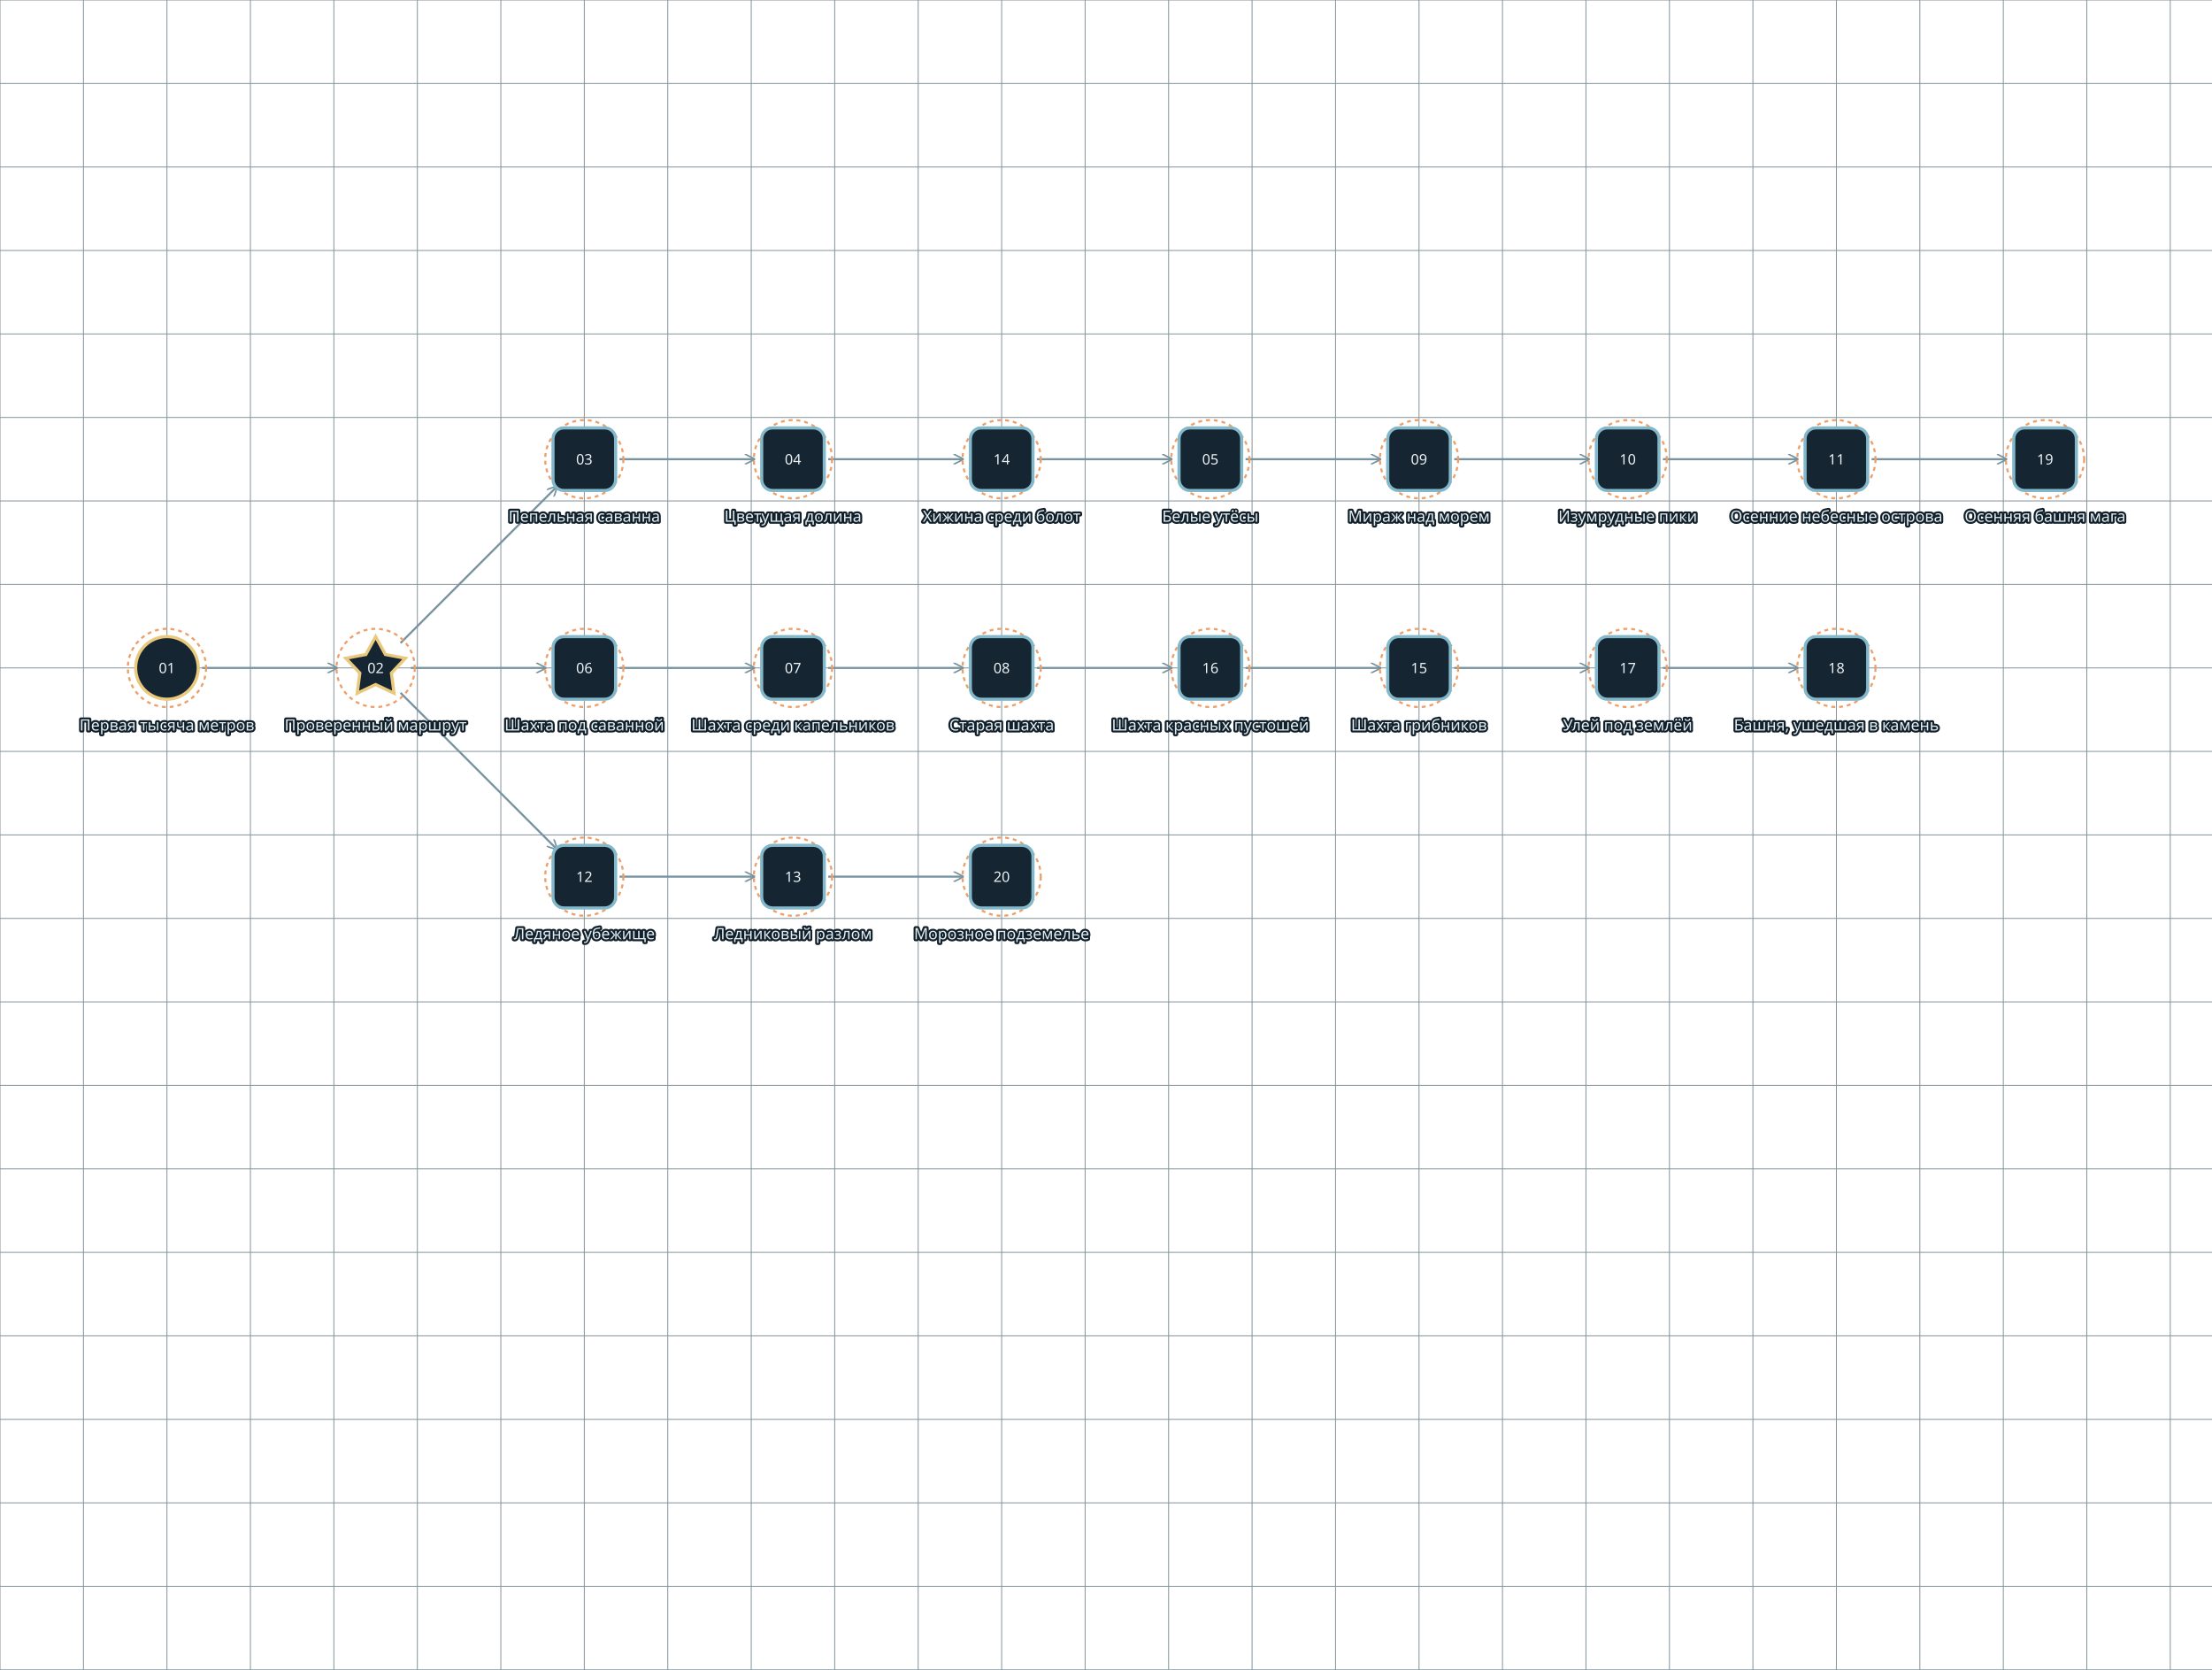
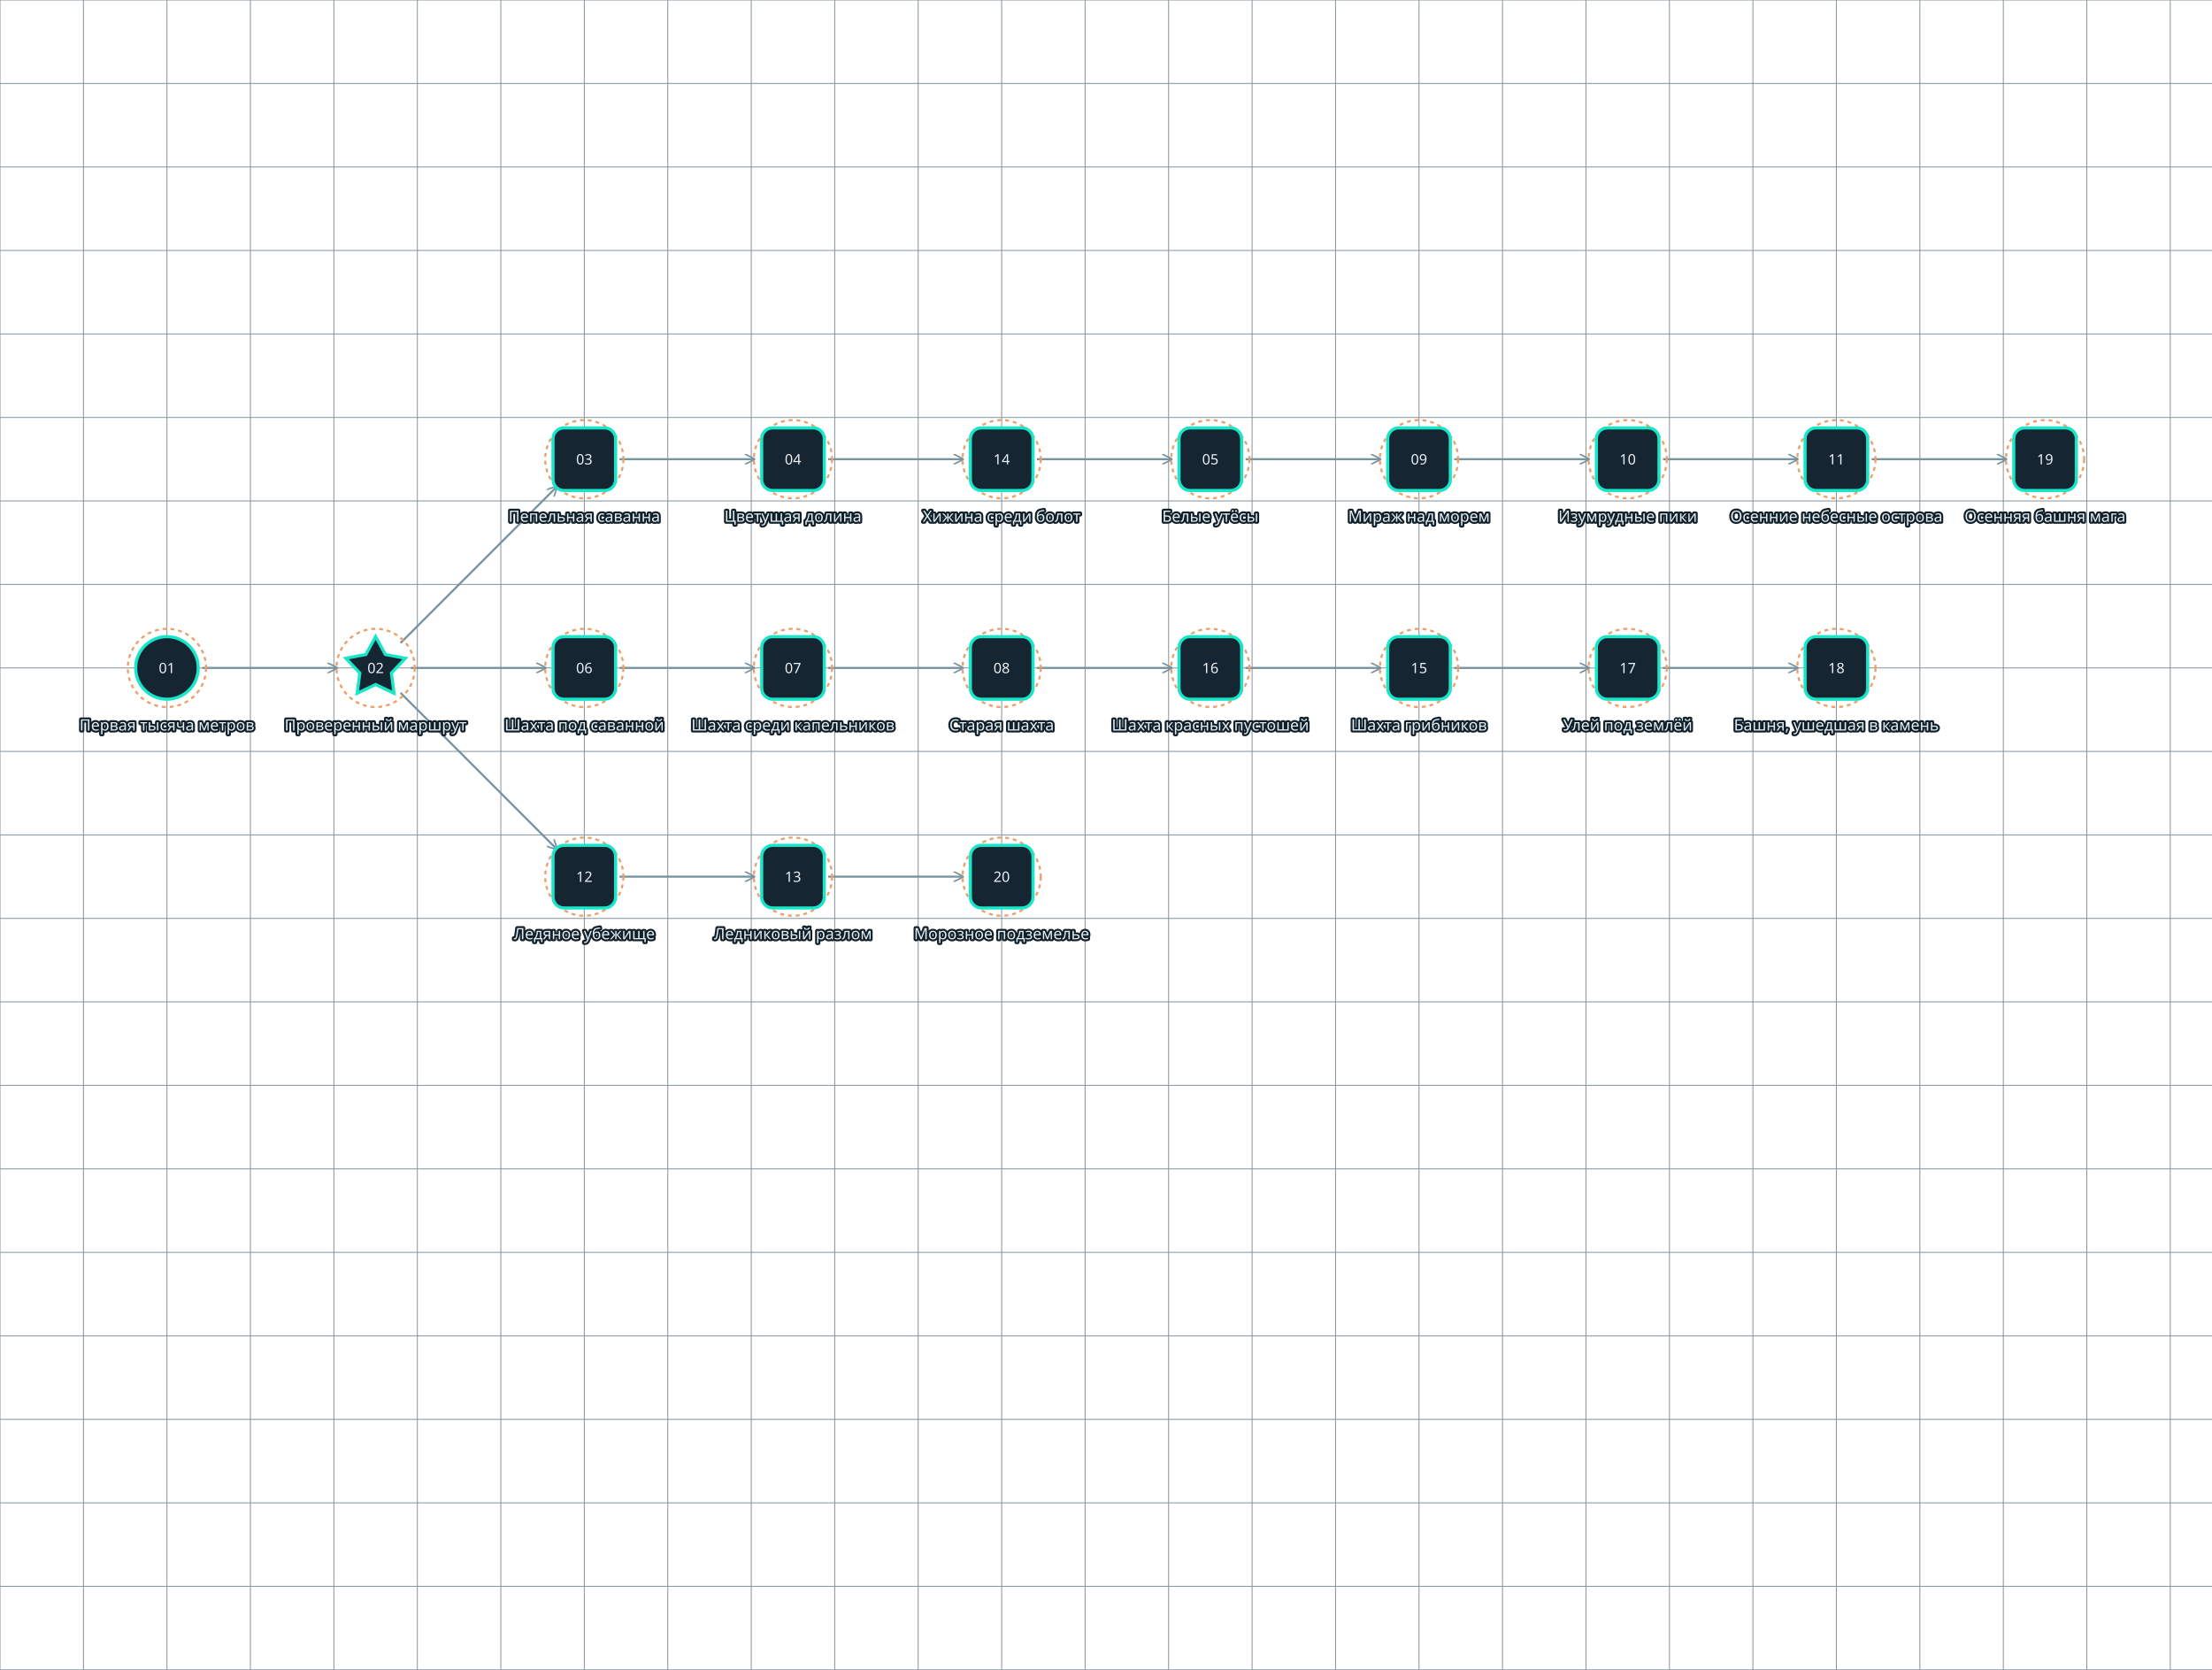
<svg xmlns="http://www.w3.org/2000/svg" viewBox="-128.00 -512.00 1696.00 1280.00" width="1696.00" height="1280.00" role="img" aria-labelledby="nasledie_exploration-after-title" data-quest-count="20">
  <defs>
    <marker id="nasledie_exploration-after-arrow" markerWidth="8" markerHeight="8" refX="7" refY="4" orient="auto" markerUnits="userSpaceOnUse">
      <path d="M0,0 L8,4 L0,8" fill="none" stroke="#77939f" stroke-width="1.2" />
    </marker>
  </defs>
  <g fill="none" stroke="#24404d" stroke-width="0.7" opacity="0.55" aria-hidden="true">
    <path d="M -128 -512.00 v 1280.00" />
    <path d="M -64 -512.00 v 1280.00" />
    <path d="M 0 -512.00 v 1280.00" />
    <path d="M 64 -512.00 v 1280.00" />
    <path d="M 128 -512.00 v 1280.00" />
    <path d="M 192 -512.00 v 1280.00" />
    <path d="M 256 -512.00 v 1280.00" />
    <path d="M 320 -512.00 v 1280.00" />
    <path d="M 384 -512.00 v 1280.00" />
    <path d="M 448 -512.00 v 1280.00" />
    <path d="M 512 -512.00 v 1280.00" />
    <path d="M 576 -512.00 v 1280.00" />
    <path d="M 640 -512.00 v 1280.00" />
    <path d="M 704 -512.00 v 1280.00" />
    <path d="M 768 -512.00 v 1280.00" />
    <path d="M 832 -512.00 v 1280.00" />
    <path d="M 896 -512.00 v 1280.00" />
    <path d="M 960 -512.00 v 1280.00" />
    <path d="M 1024 -512.00 v 1280.00" />
    <path d="M 1088 -512.00 v 1280.00" />
    <path d="M 1152 -512.00 v 1280.00" />
    <path d="M 1216 -512.00 v 1280.00" />
    <path d="M 1280 -512.00 v 1280.00" />
    <path d="M 1344 -512.00 v 1280.00" />
    <path d="M 1408 -512.00 v 1280.00" />
    <path d="M 1472 -512.00 v 1280.00" />
    <path d="M 1536 -512.00 v 1280.00" />
    <path d="M -128.00 -512 h 1696.00" />
    <path d="M -128.00 -448 h 1696.00" />
    <path d="M -128.00 -384 h 1696.00" />
    <path d="M -128.00 -320 h 1696.00" />
    <path d="M -128.00 -256 h 1696.00" />
    <path d="M -128.00 -192 h 1696.00" />
    <path d="M -128.00 -128 h 1696.00" />
    <path d="M -128.00 -64 h 1696.00" />
    <path d="M -128.00 0 h 1696.00" />
    <path d="M -128.00 64 h 1696.00" />
    <path d="M -128.00 128 h 1696.00" />
    <path d="M -128.00 192 h 1696.00" />
    <path d="M -128.00 256 h 1696.00" />
    <path d="M -128.00 320 h 1696.00" />
    <path d="M -128.00 384 h 1696.00" />
    <path d="M -128.00 448 h 1696.00" />
    <path d="M -128.00 512 h 1696.00" />
    <path d="M -128.00 576 h 1696.00" />
    <path d="M -128.00 640 h 1696.00" />
    <path d="M -128.00 704 h 1696.00" />
    <path d="M -128.00 768 h 1696.00" />
  </g>
  <g class="dependencies" fill="none" stroke="#77939f" stroke-width="1.6">
    <path data-from="30000F5F1F069AFA" data-to="5DCFED353E2F543B" d="M 27.00 0.00 L 130.00 0.00" marker-end="url(#nasledie_exploration-after-arrow)" />
    <path data-from="5DCFED353E2F543B" data-to="4654570D569F8AFB" d="M 179.09 -19.09 L 298.79 -138.79" marker-end="url(#nasledie_exploration-after-arrow)" />
    <path data-from="4654570D569F8AFB" data-to="F740FB239378B229" d="M 347.00 -160.00 L 450.00 -160.00" marker-end="url(#nasledie_exploration-after-arrow)" />
    <path data-from="4A366B92A0D4BDCD" data-to="142D439350347E70" d="M 667.00 -160.00 L 770.00 -160.00" marker-end="url(#nasledie_exploration-after-arrow)" />
    <path data-from="5DCFED353E2F543B" data-to="F17A293356CD1404" d="M 187.00 0.00 L 290.00 0.00" marker-end="url(#nasledie_exploration-after-arrow)" />
    <path data-from="F17A293356CD1404" data-to="28CBD873B6A9B3EA" d="M 347.00 0.00 L 450.00 0.00" marker-end="url(#nasledie_exploration-after-arrow)" />
    <path data-from="28CBD873B6A9B3EA" data-to="B7BA27A969107D22" d="M 507.00 0.00 L 610.00 0.00" marker-end="url(#nasledie_exploration-after-arrow)" />
    <path data-from="142D439350347E70" data-to="07A63C78A1E0EFD4" d="M 827.00 -160.00 L 930.00 -160.00" marker-end="url(#nasledie_exploration-after-arrow)" />
    <path data-from="07A63C78A1E0EFD4" data-to="A91583B5B92C22EB" d="M 987.00 -160.00 L 1090.00 -160.00" marker-end="url(#nasledie_exploration-after-arrow)" />
    <path data-from="A91583B5B92C22EB" data-to="E6DC4A843BE1C287" d="M 1147.00 -160.00 L 1250.00 -160.00" marker-end="url(#nasledie_exploration-after-arrow)" />
    <path data-from="5DCFED353E2F543B" data-to="D8325F832D406D1F" d="M 179.09 19.09 L 298.79 138.79" marker-end="url(#nasledie_exploration-after-arrow)" />
    <path data-from="D8325F832D406D1F" data-to="CD62103DCF8B4FDA" d="M 347.00 160.00 L 450.00 160.00" marker-end="url(#nasledie_exploration-after-arrow)" />
    <path data-from="F740FB239378B229" data-to="4A366B92A0D4BDCD" d="M 507.00 -160.00 L 610.00 -160.00" marker-end="url(#nasledie_exploration-after-arrow)" />
    <path data-from="F09FD8875C97CD92" data-to="EA048E705BEC8414" d="M 827.00 0.00 L 930.00 0.00" marker-end="url(#nasledie_exploration-after-arrow)" />
    <path data-from="B7BA27A969107D22" data-to="F09FD8875C97CD92" d="M 667.00 0.00 L 770.00 0.00" marker-end="url(#nasledie_exploration-after-arrow)" />
    <path data-from="EA048E705BEC8414" data-to="507F5E2261A499DA" d="M 987.00 0.00 L 1090.00 0.00" marker-end="url(#nasledie_exploration-after-arrow)" />
    <path data-from="507F5E2261A499DA" data-to="2DCB2702FC5C1F31" d="M 1147.00 0.00 L 1250.00 0.00" marker-end="url(#nasledie_exploration-after-arrow)" />
    <path data-from="E6DC4A843BE1C287" data-to="57FD47EFC4E11601" d="M 1307.00 -160.00 L 1410.00 -160.00" marker-end="url(#nasledie_exploration-after-arrow)" />
    <path data-from="CD62103DCF8B4FDA" data-to="C580A1C9022BB90F" d="M 507.00 160.00 L 610.00 160.00" marker-end="url(#nasledie_exploration-after-arrow)" />
  </g>
  <g class="quests" font-family="system-ui, sans-serif" text-anchor="middle">
    <g data-quest-id="30000F5F1F069AFA" tabindex="0" role="button" aria-label="Первая тысяча метров" transform="translate(0.00,0.00)" style="cursor:pointer">
      <circle class="change-ring" r="30.00" fill="none" stroke="#ed9f69" stroke-width="1.6" stroke-dasharray="3 3" />
      <circle class="selection-ring" r="34.00" fill="none" stroke="#f4f7fc" stroke-width="3" visibility="hidden" />
-       <circle r="24.00" fill="#152532" stroke="#e8c97d" stroke-width="2.4" />
+       <circle r="24.00" class="quest-frame" fill="#152532" stroke="#18E6C9" stroke-width="2.4" />
      <text y="4" font-size="11" fill="#edf2f5" pointer-events="none">01</text>
      <text class="quest-label" y="48.00" font-size="12" fill="#e2edf0" paint-order="stroke" stroke="#12202b" stroke-width="3" stroke-linejoin="round" pointer-events="none">Первая тысяча метров</text>
    </g>
    <g data-quest-id="5DCFED353E2F543B" tabindex="0" role="button" aria-label="Проверенный маршрут" transform="translate(160.00,0.00)" style="cursor:pointer">
      <circle class="change-ring" r="30.00" fill="none" stroke="#ed9f69" stroke-width="1.6" stroke-dasharray="3 3" />
      <circle class="selection-ring" r="34.00" fill="none" stroke="#f4f7fc" stroke-width="3" visibility="hidden" />
-       <polygon points="0.00,-24.00 7.48,-10.29 22.83,-7.42 12.10,3.93 14.11,19.42 0.00,12.72 -14.11,19.42 -12.10,3.93 -22.83,-7.42 -7.48,-10.29" fill="#152532" stroke="#e8c97d" stroke-width="2.4" />
+       <polygon points="0.00,-24.00 7.48,-10.29 22.83,-7.42 12.10,3.93 14.11,19.42 0.00,12.72 -14.11,19.42 -12.10,3.93 -22.83,-7.42 -7.48,-10.29" class="quest-frame" fill="#152532" stroke="#18E6C9" stroke-width="2.4" />
      <text y="4" font-size="11" fill="#edf2f5" pointer-events="none">02</text>
      <text class="quest-label" y="48.00" font-size="12" fill="#e2edf0" paint-order="stroke" stroke="#12202b" stroke-width="3" stroke-linejoin="round" pointer-events="none">Проверенный маршрут</text>
    </g>
    <g data-quest-id="4654570D569F8AFB" tabindex="0" role="button" aria-label="Пепельная саванна" transform="translate(320.00,-160.00)" style="cursor:pointer">
      <circle class="change-ring" r="30.00" fill="none" stroke="#ed9f69" stroke-width="1.6" stroke-dasharray="3 3" />
      <circle class="selection-ring" r="34.00" fill="none" stroke="#f4f7fc" stroke-width="3" visibility="hidden" />
-       <rect x="-24.00" y="-24.00" width="48.00" height="48.00" rx="8.40" fill="#152532" stroke="#83b8ca" stroke-width="2.4" />
+       <rect x="-24.00" y="-24.00" width="48.00" height="48.00" rx="8.40" class="quest-frame" fill="#152532" stroke="#18E6C9" stroke-width="2.4" />
      <text y="4" font-size="11" fill="#edf2f5" pointer-events="none">03</text>
      <text class="quest-label" y="48.00" font-size="12" fill="#e2edf0" paint-order="stroke" stroke="#12202b" stroke-width="3" stroke-linejoin="round" pointer-events="none">Пепельная саванна</text>
    </g>
    <g data-quest-id="F740FB239378B229" tabindex="0" role="button" aria-label="Цветущая долина" transform="translate(480.00,-160.00)" style="cursor:pointer">
      <circle class="change-ring" r="30.00" fill="none" stroke="#ed9f69" stroke-width="1.6" stroke-dasharray="3 3" />
      <circle class="selection-ring" r="34.00" fill="none" stroke="#f4f7fc" stroke-width="3" visibility="hidden" />
-       <rect x="-24.00" y="-24.00" width="48.00" height="48.00" rx="8.40" fill="#152532" stroke="#83b8ca" stroke-width="2.4" />
+       <rect x="-24.00" y="-24.00" width="48.00" height="48.00" rx="8.40" class="quest-frame" fill="#152532" stroke="#18E6C9" stroke-width="2.4" />
      <text y="4" font-size="11" fill="#edf2f5" pointer-events="none">04</text>
      <text class="quest-label" y="48.00" font-size="12" fill="#e2edf0" paint-order="stroke" stroke="#12202b" stroke-width="3" stroke-linejoin="round" pointer-events="none">Цветущая долина</text>
    </g>
    <g data-quest-id="142D439350347E70" tabindex="0" role="button" aria-label="Белые утёсы" transform="translate(800.00,-160.00)" style="cursor:pointer">
      <circle class="change-ring" r="30.00" fill="none" stroke="#ed9f69" stroke-width="1.6" stroke-dasharray="3 3" />
      <circle class="selection-ring" r="34.00" fill="none" stroke="#f4f7fc" stroke-width="3" visibility="hidden" />
-       <rect x="-24.00" y="-24.00" width="48.00" height="48.00" rx="8.40" fill="#152532" stroke="#83b8ca" stroke-width="2.4" />
+       <rect x="-24.00" y="-24.00" width="48.00" height="48.00" rx="8.40" class="quest-frame" fill="#152532" stroke="#18E6C9" stroke-width="2.4" />
      <text y="4" font-size="11" fill="#edf2f5" pointer-events="none">05</text>
      <text class="quest-label" y="48.00" font-size="12" fill="#e2edf0" paint-order="stroke" stroke="#12202b" stroke-width="3" stroke-linejoin="round" pointer-events="none">Белые утёсы</text>
    </g>
    <g data-quest-id="F17A293356CD1404" tabindex="0" role="button" aria-label="Шахта под саванной" transform="translate(320.00,0.00)" style="cursor:pointer">
      <circle class="change-ring" r="30.00" fill="none" stroke="#ed9f69" stroke-width="1.6" stroke-dasharray="3 3" />
      <circle class="selection-ring" r="34.00" fill="none" stroke="#f4f7fc" stroke-width="3" visibility="hidden" />
-       <rect x="-24.00" y="-24.00" width="48.00" height="48.00" rx="8.40" fill="#152532" stroke="#83b8ca" stroke-width="2.4" />
+       <rect x="-24.00" y="-24.00" width="48.00" height="48.00" rx="8.40" class="quest-frame" fill="#152532" stroke="#18E6C9" stroke-width="2.4" />
      <text y="4" font-size="11" fill="#edf2f5" pointer-events="none">06</text>
      <text class="quest-label" y="48.00" font-size="12" fill="#e2edf0" paint-order="stroke" stroke="#12202b" stroke-width="3" stroke-linejoin="round" pointer-events="none">Шахта под саванной</text>
    </g>
    <g data-quest-id="28CBD873B6A9B3EA" tabindex="0" role="button" aria-label="Шахта среди капельников" transform="translate(480.00,0.00)" style="cursor:pointer">
      <circle class="change-ring" r="30.00" fill="none" stroke="#ed9f69" stroke-width="1.6" stroke-dasharray="3 3" />
      <circle class="selection-ring" r="34.00" fill="none" stroke="#f4f7fc" stroke-width="3" visibility="hidden" />
-       <rect x="-24.00" y="-24.00" width="48.00" height="48.00" rx="8.40" fill="#152532" stroke="#83b8ca" stroke-width="2.4" />
+       <rect x="-24.00" y="-24.00" width="48.00" height="48.00" rx="8.40" class="quest-frame" fill="#152532" stroke="#18E6C9" stroke-width="2.4" />
      <text y="4" font-size="11" fill="#edf2f5" pointer-events="none">07</text>
      <text class="quest-label" y="48.00" font-size="12" fill="#e2edf0" paint-order="stroke" stroke="#12202b" stroke-width="3" stroke-linejoin="round" pointer-events="none">Шахта среди капельников</text>
    </g>
    <g data-quest-id="B7BA27A969107D22" tabindex="0" role="button" aria-label="Старая шахта" transform="translate(640.00,0.00)" style="cursor:pointer">
      <circle class="change-ring" r="30.00" fill="none" stroke="#ed9f69" stroke-width="1.6" stroke-dasharray="3 3" />
      <circle class="selection-ring" r="34.00" fill="none" stroke="#f4f7fc" stroke-width="3" visibility="hidden" />
-       <rect x="-24.00" y="-24.00" width="48.00" height="48.00" rx="8.40" fill="#152532" stroke="#83b8ca" stroke-width="2.4" />
+       <rect x="-24.00" y="-24.00" width="48.00" height="48.00" rx="8.40" class="quest-frame" fill="#152532" stroke="#18E6C9" stroke-width="2.4" />
      <text y="4" font-size="11" fill="#edf2f5" pointer-events="none">08</text>
      <text class="quest-label" y="48.00" font-size="12" fill="#e2edf0" paint-order="stroke" stroke="#12202b" stroke-width="3" stroke-linejoin="round" pointer-events="none">Старая шахта</text>
    </g>
    <g data-quest-id="07A63C78A1E0EFD4" tabindex="0" role="button" aria-label="Мираж над морем" transform="translate(960.00,-160.00)" style="cursor:pointer">
      <circle class="change-ring" r="30.00" fill="none" stroke="#ed9f69" stroke-width="1.6" stroke-dasharray="3 3" />
      <circle class="selection-ring" r="34.00" fill="none" stroke="#f4f7fc" stroke-width="3" visibility="hidden" />
-       <rect x="-24.00" y="-24.00" width="48.00" height="48.00" rx="8.40" fill="#152532" stroke="#83b8ca" stroke-width="2.4" />
+       <rect x="-24.00" y="-24.00" width="48.00" height="48.00" rx="8.40" class="quest-frame" fill="#152532" stroke="#18E6C9" stroke-width="2.4" />
      <text y="4" font-size="11" fill="#edf2f5" pointer-events="none">09</text>
      <text class="quest-label" y="48.00" font-size="12" fill="#e2edf0" paint-order="stroke" stroke="#12202b" stroke-width="3" stroke-linejoin="round" pointer-events="none">Мираж над морем</text>
    </g>
    <g data-quest-id="A91583B5B92C22EB" tabindex="0" role="button" aria-label="Изумрудные пики" transform="translate(1120.00,-160.00)" style="cursor:pointer">
      <circle class="change-ring" r="30.00" fill="none" stroke="#ed9f69" stroke-width="1.6" stroke-dasharray="3 3" />
      <circle class="selection-ring" r="34.00" fill="none" stroke="#f4f7fc" stroke-width="3" visibility="hidden" />
-       <rect x="-24.00" y="-24.00" width="48.00" height="48.00" rx="8.40" fill="#152532" stroke="#83b8ca" stroke-width="2.4" />
+       <rect x="-24.00" y="-24.00" width="48.00" height="48.00" rx="8.40" class="quest-frame" fill="#152532" stroke="#18E6C9" stroke-width="2.4" />
      <text y="4" font-size="11" fill="#edf2f5" pointer-events="none">10</text>
      <text class="quest-label" y="48.00" font-size="12" fill="#e2edf0" paint-order="stroke" stroke="#12202b" stroke-width="3" stroke-linejoin="round" pointer-events="none">Изумрудные пики</text>
    </g>
    <g data-quest-id="E6DC4A843BE1C287" tabindex="0" role="button" aria-label="Осенние небесные острова" transform="translate(1280.00,-160.00)" style="cursor:pointer">
      <circle class="change-ring" r="30.00" fill="none" stroke="#ed9f69" stroke-width="1.6" stroke-dasharray="3 3" />
      <circle class="selection-ring" r="34.00" fill="none" stroke="#f4f7fc" stroke-width="3" visibility="hidden" />
-       <rect x="-24.00" y="-24.00" width="48.00" height="48.00" rx="8.40" fill="#152532" stroke="#83b8ca" stroke-width="2.4" />
+       <rect x="-24.00" y="-24.00" width="48.00" height="48.00" rx="8.40" class="quest-frame" fill="#152532" stroke="#18E6C9" stroke-width="2.4" />
      <text y="4" font-size="11" fill="#edf2f5" pointer-events="none">11</text>
      <text class="quest-label" y="48.00" font-size="12" fill="#e2edf0" paint-order="stroke" stroke="#12202b" stroke-width="3" stroke-linejoin="round" pointer-events="none">Осенние небесные острова</text>
    </g>
    <g data-quest-id="D8325F832D406D1F" tabindex="0" role="button" aria-label="Ледяное убежище" transform="translate(320.00,160.00)" style="cursor:pointer">
      <circle class="change-ring" r="30.00" fill="none" stroke="#ed9f69" stroke-width="1.6" stroke-dasharray="3 3" />
      <circle class="selection-ring" r="34.00" fill="none" stroke="#f4f7fc" stroke-width="3" visibility="hidden" />
-       <rect x="-24.00" y="-24.00" width="48.00" height="48.00" rx="8.40" fill="#152532" stroke="#83b8ca" stroke-width="2.4" />
+       <rect x="-24.00" y="-24.00" width="48.00" height="48.00" rx="8.40" class="quest-frame" fill="#152532" stroke="#18E6C9" stroke-width="2.4" />
      <text y="4" font-size="11" fill="#edf2f5" pointer-events="none">12</text>
      <text class="quest-label" y="48.00" font-size="12" fill="#e2edf0" paint-order="stroke" stroke="#12202b" stroke-width="3" stroke-linejoin="round" pointer-events="none">Ледяное убежище</text>
    </g>
    <g data-quest-id="CD62103DCF8B4FDA" tabindex="0" role="button" aria-label="Ледниковый разлом" transform="translate(480.00,160.00)" style="cursor:pointer">
      <circle class="change-ring" r="30.00" fill="none" stroke="#ed9f69" stroke-width="1.6" stroke-dasharray="3 3" />
      <circle class="selection-ring" r="34.00" fill="none" stroke="#f4f7fc" stroke-width="3" visibility="hidden" />
-       <rect x="-24.00" y="-24.00" width="48.00" height="48.00" rx="8.40" fill="#152532" stroke="#83b8ca" stroke-width="2.4" />
+       <rect x="-24.00" y="-24.00" width="48.00" height="48.00" rx="8.40" class="quest-frame" fill="#152532" stroke="#18E6C9" stroke-width="2.4" />
      <text y="4" font-size="11" fill="#edf2f5" pointer-events="none">13</text>
      <text class="quest-label" y="48.00" font-size="12" fill="#e2edf0" paint-order="stroke" stroke="#12202b" stroke-width="3" stroke-linejoin="round" pointer-events="none">Ледниковый разлом</text>
    </g>
    <g data-quest-id="4A366B92A0D4BDCD" tabindex="0" role="button" aria-label="Хижина среди болот" transform="translate(640.00,-160.00)" style="cursor:pointer">
      <circle class="change-ring" r="30.00" fill="none" stroke="#ed9f69" stroke-width="1.6" stroke-dasharray="3 3" />
      <circle class="selection-ring" r="34.00" fill="none" stroke="#f4f7fc" stroke-width="3" visibility="hidden" />
-       <rect x="-24.00" y="-24.00" width="48.00" height="48.00" rx="8.40" fill="#152532" stroke="#83b8ca" stroke-width="2.4" />
+       <rect x="-24.00" y="-24.00" width="48.00" height="48.00" rx="8.40" class="quest-frame" fill="#152532" stroke="#18E6C9" stroke-width="2.4" />
      <text y="4" font-size="11" fill="#edf2f5" pointer-events="none">14</text>
      <text class="quest-label" y="48.00" font-size="12" fill="#e2edf0" paint-order="stroke" stroke="#12202b" stroke-width="3" stroke-linejoin="round" pointer-events="none">Хижина среди болот</text>
    </g>
    <g data-quest-id="EA048E705BEC8414" tabindex="0" role="button" aria-label="Шахта грибников" transform="translate(960.00,0.00)" style="cursor:pointer">
      <circle class="change-ring" r="30.00" fill="none" stroke="#ed9f69" stroke-width="1.6" stroke-dasharray="3 3" />
      <circle class="selection-ring" r="34.00" fill="none" stroke="#f4f7fc" stroke-width="3" visibility="hidden" />
-       <rect x="-24.00" y="-24.00" width="48.00" height="48.00" rx="8.40" fill="#152532" stroke="#83b8ca" stroke-width="2.4" />
+       <rect x="-24.00" y="-24.00" width="48.00" height="48.00" rx="8.40" class="quest-frame" fill="#152532" stroke="#18E6C9" stroke-width="2.4" />
      <text y="4" font-size="11" fill="#edf2f5" pointer-events="none">15</text>
      <text class="quest-label" y="48.00" font-size="12" fill="#e2edf0" paint-order="stroke" stroke="#12202b" stroke-width="3" stroke-linejoin="round" pointer-events="none">Шахта грибников</text>
    </g>
    <g data-quest-id="F09FD8875C97CD92" tabindex="0" role="button" aria-label="Шахта красных пустошей" transform="translate(800.00,0.00)" style="cursor:pointer">
      <circle class="change-ring" r="30.00" fill="none" stroke="#ed9f69" stroke-width="1.6" stroke-dasharray="3 3" />
      <circle class="selection-ring" r="34.00" fill="none" stroke="#f4f7fc" stroke-width="3" visibility="hidden" />
-       <rect x="-24.00" y="-24.00" width="48.00" height="48.00" rx="8.40" fill="#152532" stroke="#83b8ca" stroke-width="2.4" />
+       <rect x="-24.00" y="-24.00" width="48.00" height="48.00" rx="8.40" class="quest-frame" fill="#152532" stroke="#18E6C9" stroke-width="2.4" />
      <text y="4" font-size="11" fill="#edf2f5" pointer-events="none">16</text>
      <text class="quest-label" y="48.00" font-size="12" fill="#e2edf0" paint-order="stroke" stroke="#12202b" stroke-width="3" stroke-linejoin="round" pointer-events="none">Шахта красных пустошей</text>
    </g>
    <g data-quest-id="507F5E2261A499DA" tabindex="0" role="button" aria-label="Улей под землёй" transform="translate(1120.00,0.00)" style="cursor:pointer">
      <circle class="change-ring" r="30.00" fill="none" stroke="#ed9f69" stroke-width="1.6" stroke-dasharray="3 3" />
      <circle class="selection-ring" r="34.00" fill="none" stroke="#f4f7fc" stroke-width="3" visibility="hidden" />
-       <rect x="-24.00" y="-24.00" width="48.00" height="48.00" rx="8.40" fill="#152532" stroke="#83b8ca" stroke-width="2.4" />
+       <rect x="-24.00" y="-24.00" width="48.00" height="48.00" rx="8.40" class="quest-frame" fill="#152532" stroke="#18E6C9" stroke-width="2.4" />
      <text y="4" font-size="11" fill="#edf2f5" pointer-events="none">17</text>
      <text class="quest-label" y="48.00" font-size="12" fill="#e2edf0" paint-order="stroke" stroke="#12202b" stroke-width="3" stroke-linejoin="round" pointer-events="none">Улей под землёй</text>
    </g>
    <g data-quest-id="2DCB2702FC5C1F31" tabindex="0" role="button" aria-label="Башня, ушедшая в камень" transform="translate(1280.00,0.00)" style="cursor:pointer">
      <circle class="change-ring" r="30.00" fill="none" stroke="#ed9f69" stroke-width="1.6" stroke-dasharray="3 3" />
      <circle class="selection-ring" r="34.00" fill="none" stroke="#f4f7fc" stroke-width="3" visibility="hidden" />
-       <rect x="-24.00" y="-24.00" width="48.00" height="48.00" rx="8.40" fill="#152532" stroke="#83b8ca" stroke-width="2.4" />
+       <rect x="-24.00" y="-24.00" width="48.00" height="48.00" rx="8.40" class="quest-frame" fill="#152532" stroke="#18E6C9" stroke-width="2.4" />
      <text y="4" font-size="11" fill="#edf2f5" pointer-events="none">18</text>
      <text class="quest-label" y="48.00" font-size="12" fill="#e2edf0" paint-order="stroke" stroke="#12202b" stroke-width="3" stroke-linejoin="round" pointer-events="none">Башня, ушедшая в камень</text>
    </g>
    <g data-quest-id="57FD47EFC4E11601" tabindex="0" role="button" aria-label="Осенняя башня мага" transform="translate(1440.00,-160.00)" style="cursor:pointer">
      <circle class="change-ring" r="30.00" fill="none" stroke="#ed9f69" stroke-width="1.6" stroke-dasharray="3 3" />
      <circle class="selection-ring" r="34.00" fill="none" stroke="#f4f7fc" stroke-width="3" visibility="hidden" />
-       <rect x="-24.00" y="-24.00" width="48.00" height="48.00" rx="8.40" fill="#152532" stroke="#83b8ca" stroke-width="2.4" />
+       <rect x="-24.00" y="-24.00" width="48.00" height="48.00" rx="8.40" class="quest-frame" fill="#152532" stroke="#18E6C9" stroke-width="2.4" />
      <text y="4" font-size="11" fill="#edf2f5" pointer-events="none">19</text>
      <text class="quest-label" y="48.00" font-size="12" fill="#e2edf0" paint-order="stroke" stroke="#12202b" stroke-width="3" stroke-linejoin="round" pointer-events="none">Осенняя башня мага</text>
    </g>
    <g data-quest-id="C580A1C9022BB90F" tabindex="0" role="button" aria-label="Морозное подземелье" transform="translate(640.00,160.00)" style="cursor:pointer">
      <circle class="change-ring" r="30.00" fill="none" stroke="#ed9f69" stroke-width="1.6" stroke-dasharray="3 3" />
      <circle class="selection-ring" r="34.00" fill="none" stroke="#f4f7fc" stroke-width="3" visibility="hidden" />
-       <rect x="-24.00" y="-24.00" width="48.00" height="48.00" rx="8.40" fill="#152532" stroke="#83b8ca" stroke-width="2.4" />
+       <rect x="-24.00" y="-24.00" width="48.00" height="48.00" rx="8.40" class="quest-frame" fill="#152532" stroke="#18E6C9" stroke-width="2.4" />
      <text y="4" font-size="11" fill="#edf2f5" pointer-events="none">20</text>
      <text class="quest-label" y="48.00" font-size="12" fill="#e2edf0" paint-order="stroke" stroke="#12202b" stroke-width="3" stroke-linejoin="round" pointer-events="none">Морозное подземелье</text>
    </g>
  </g>
</svg>
